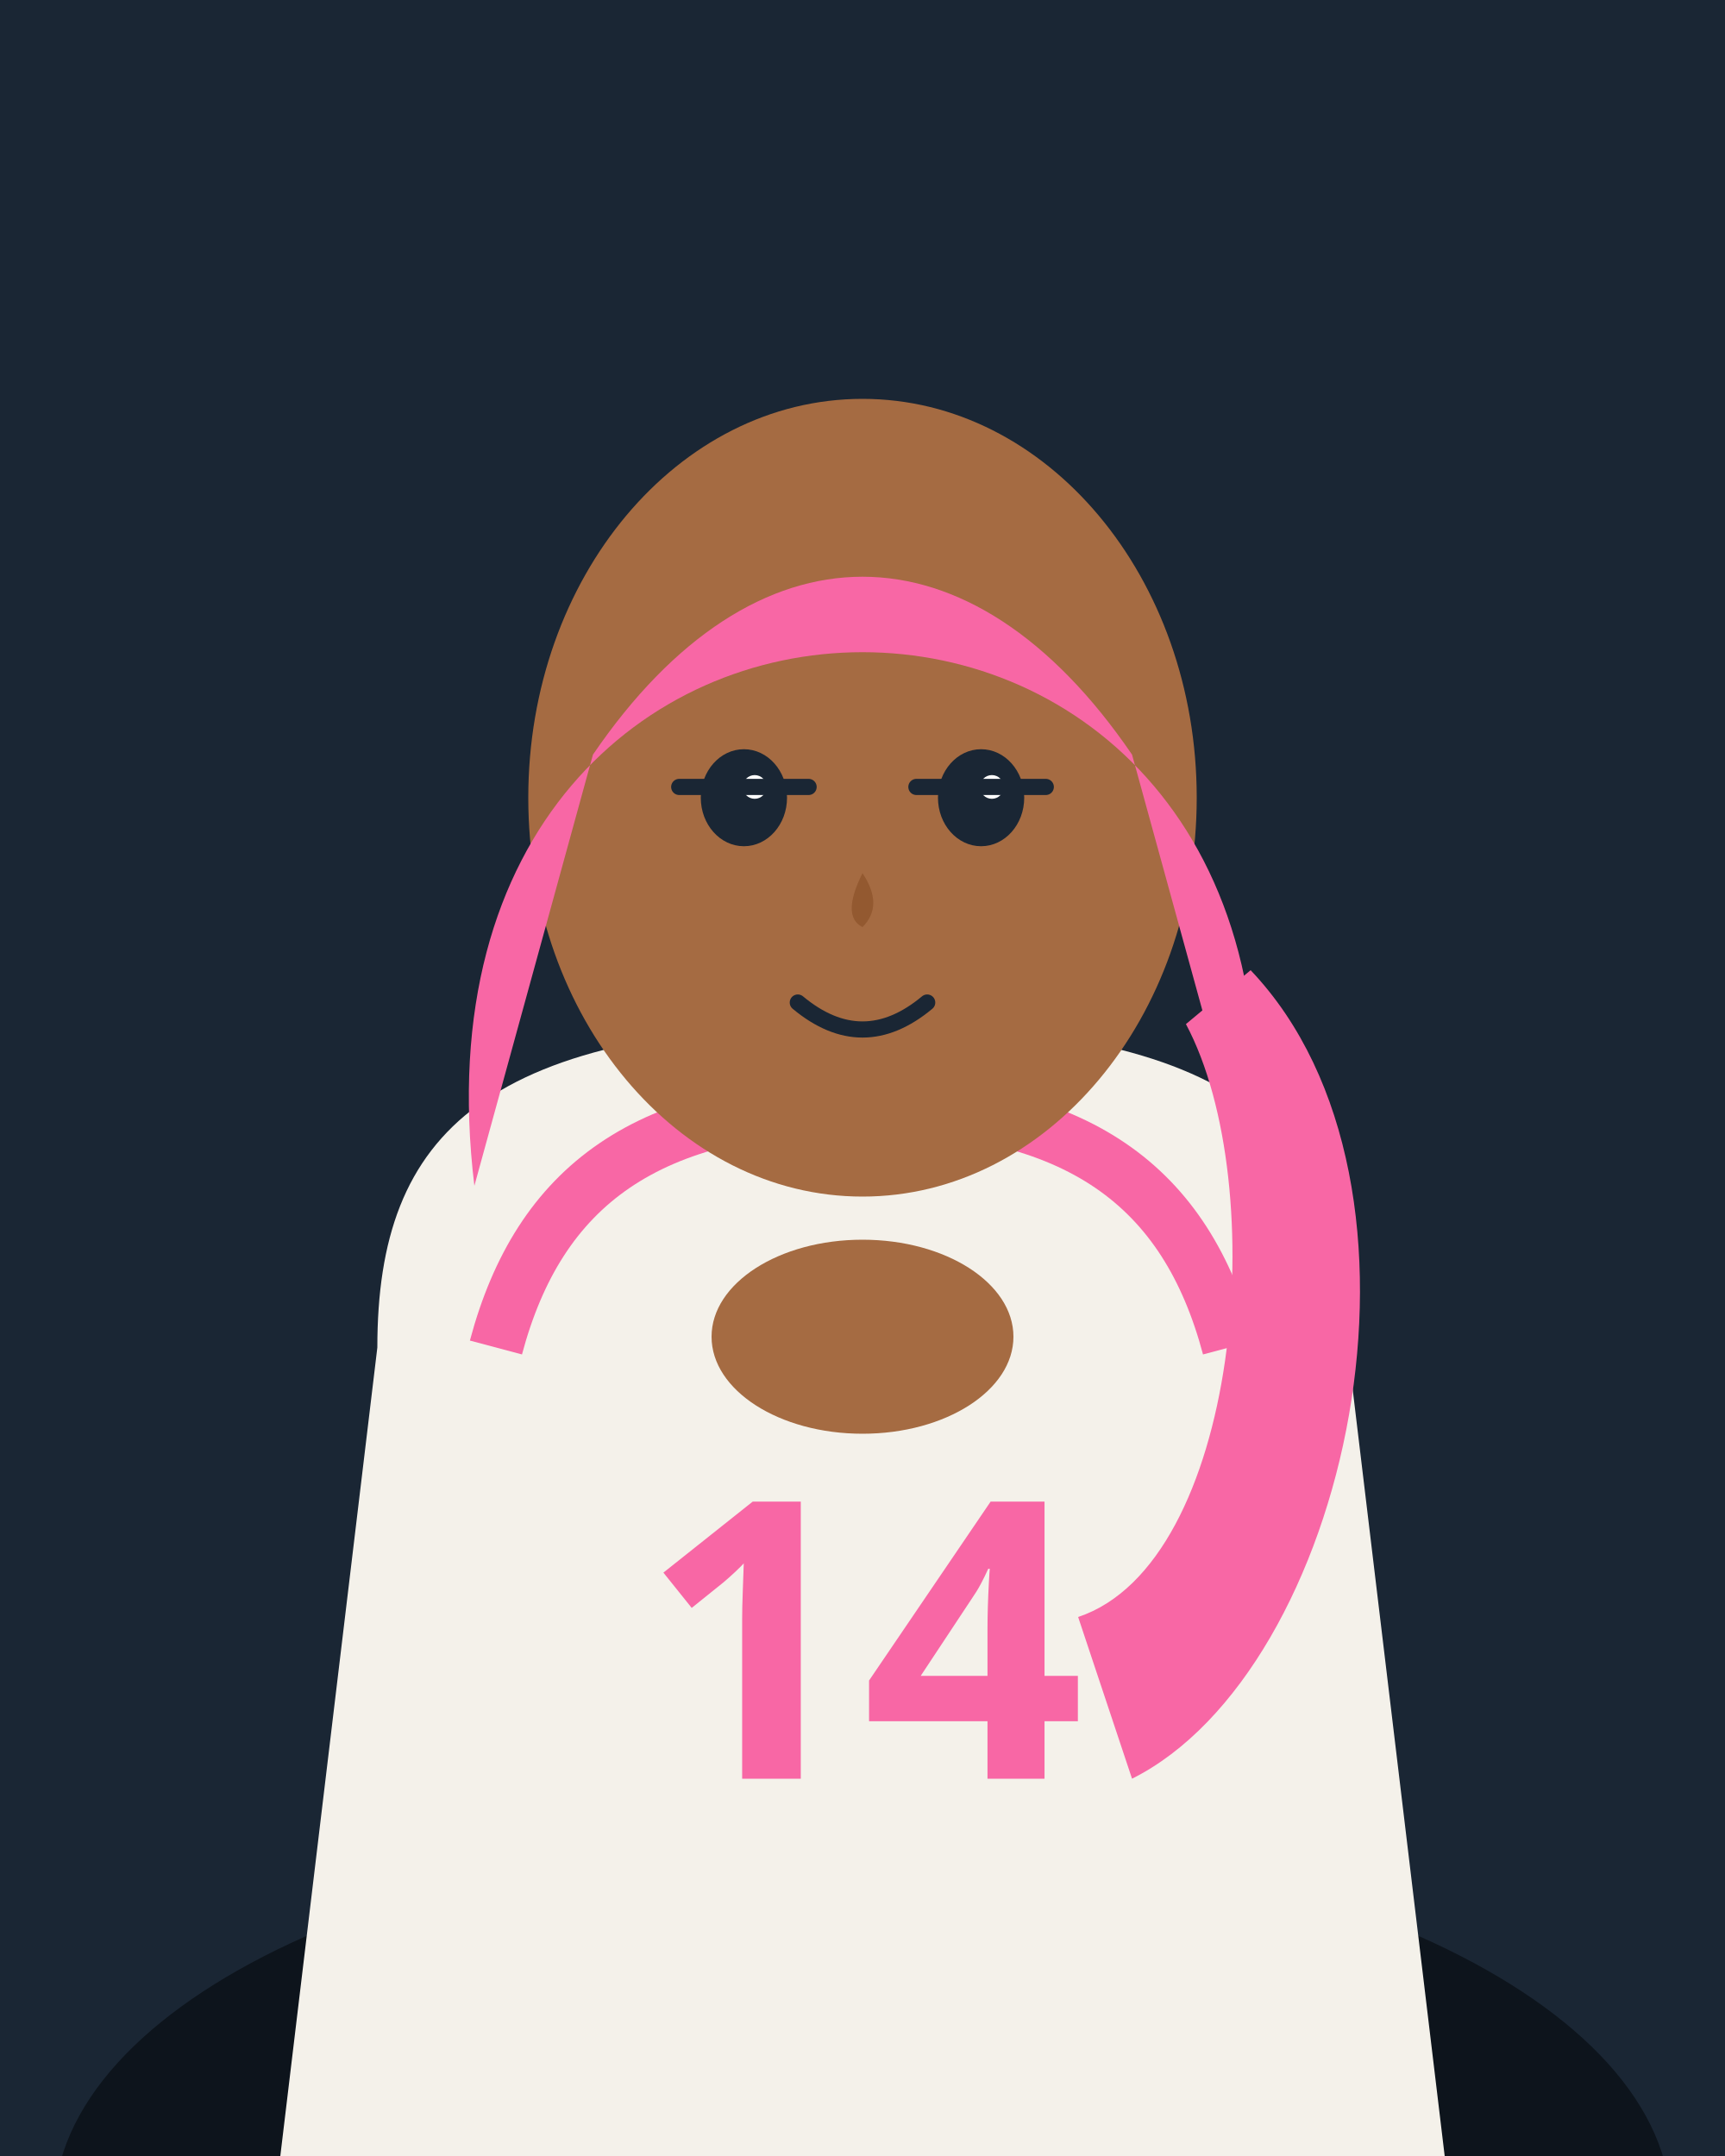
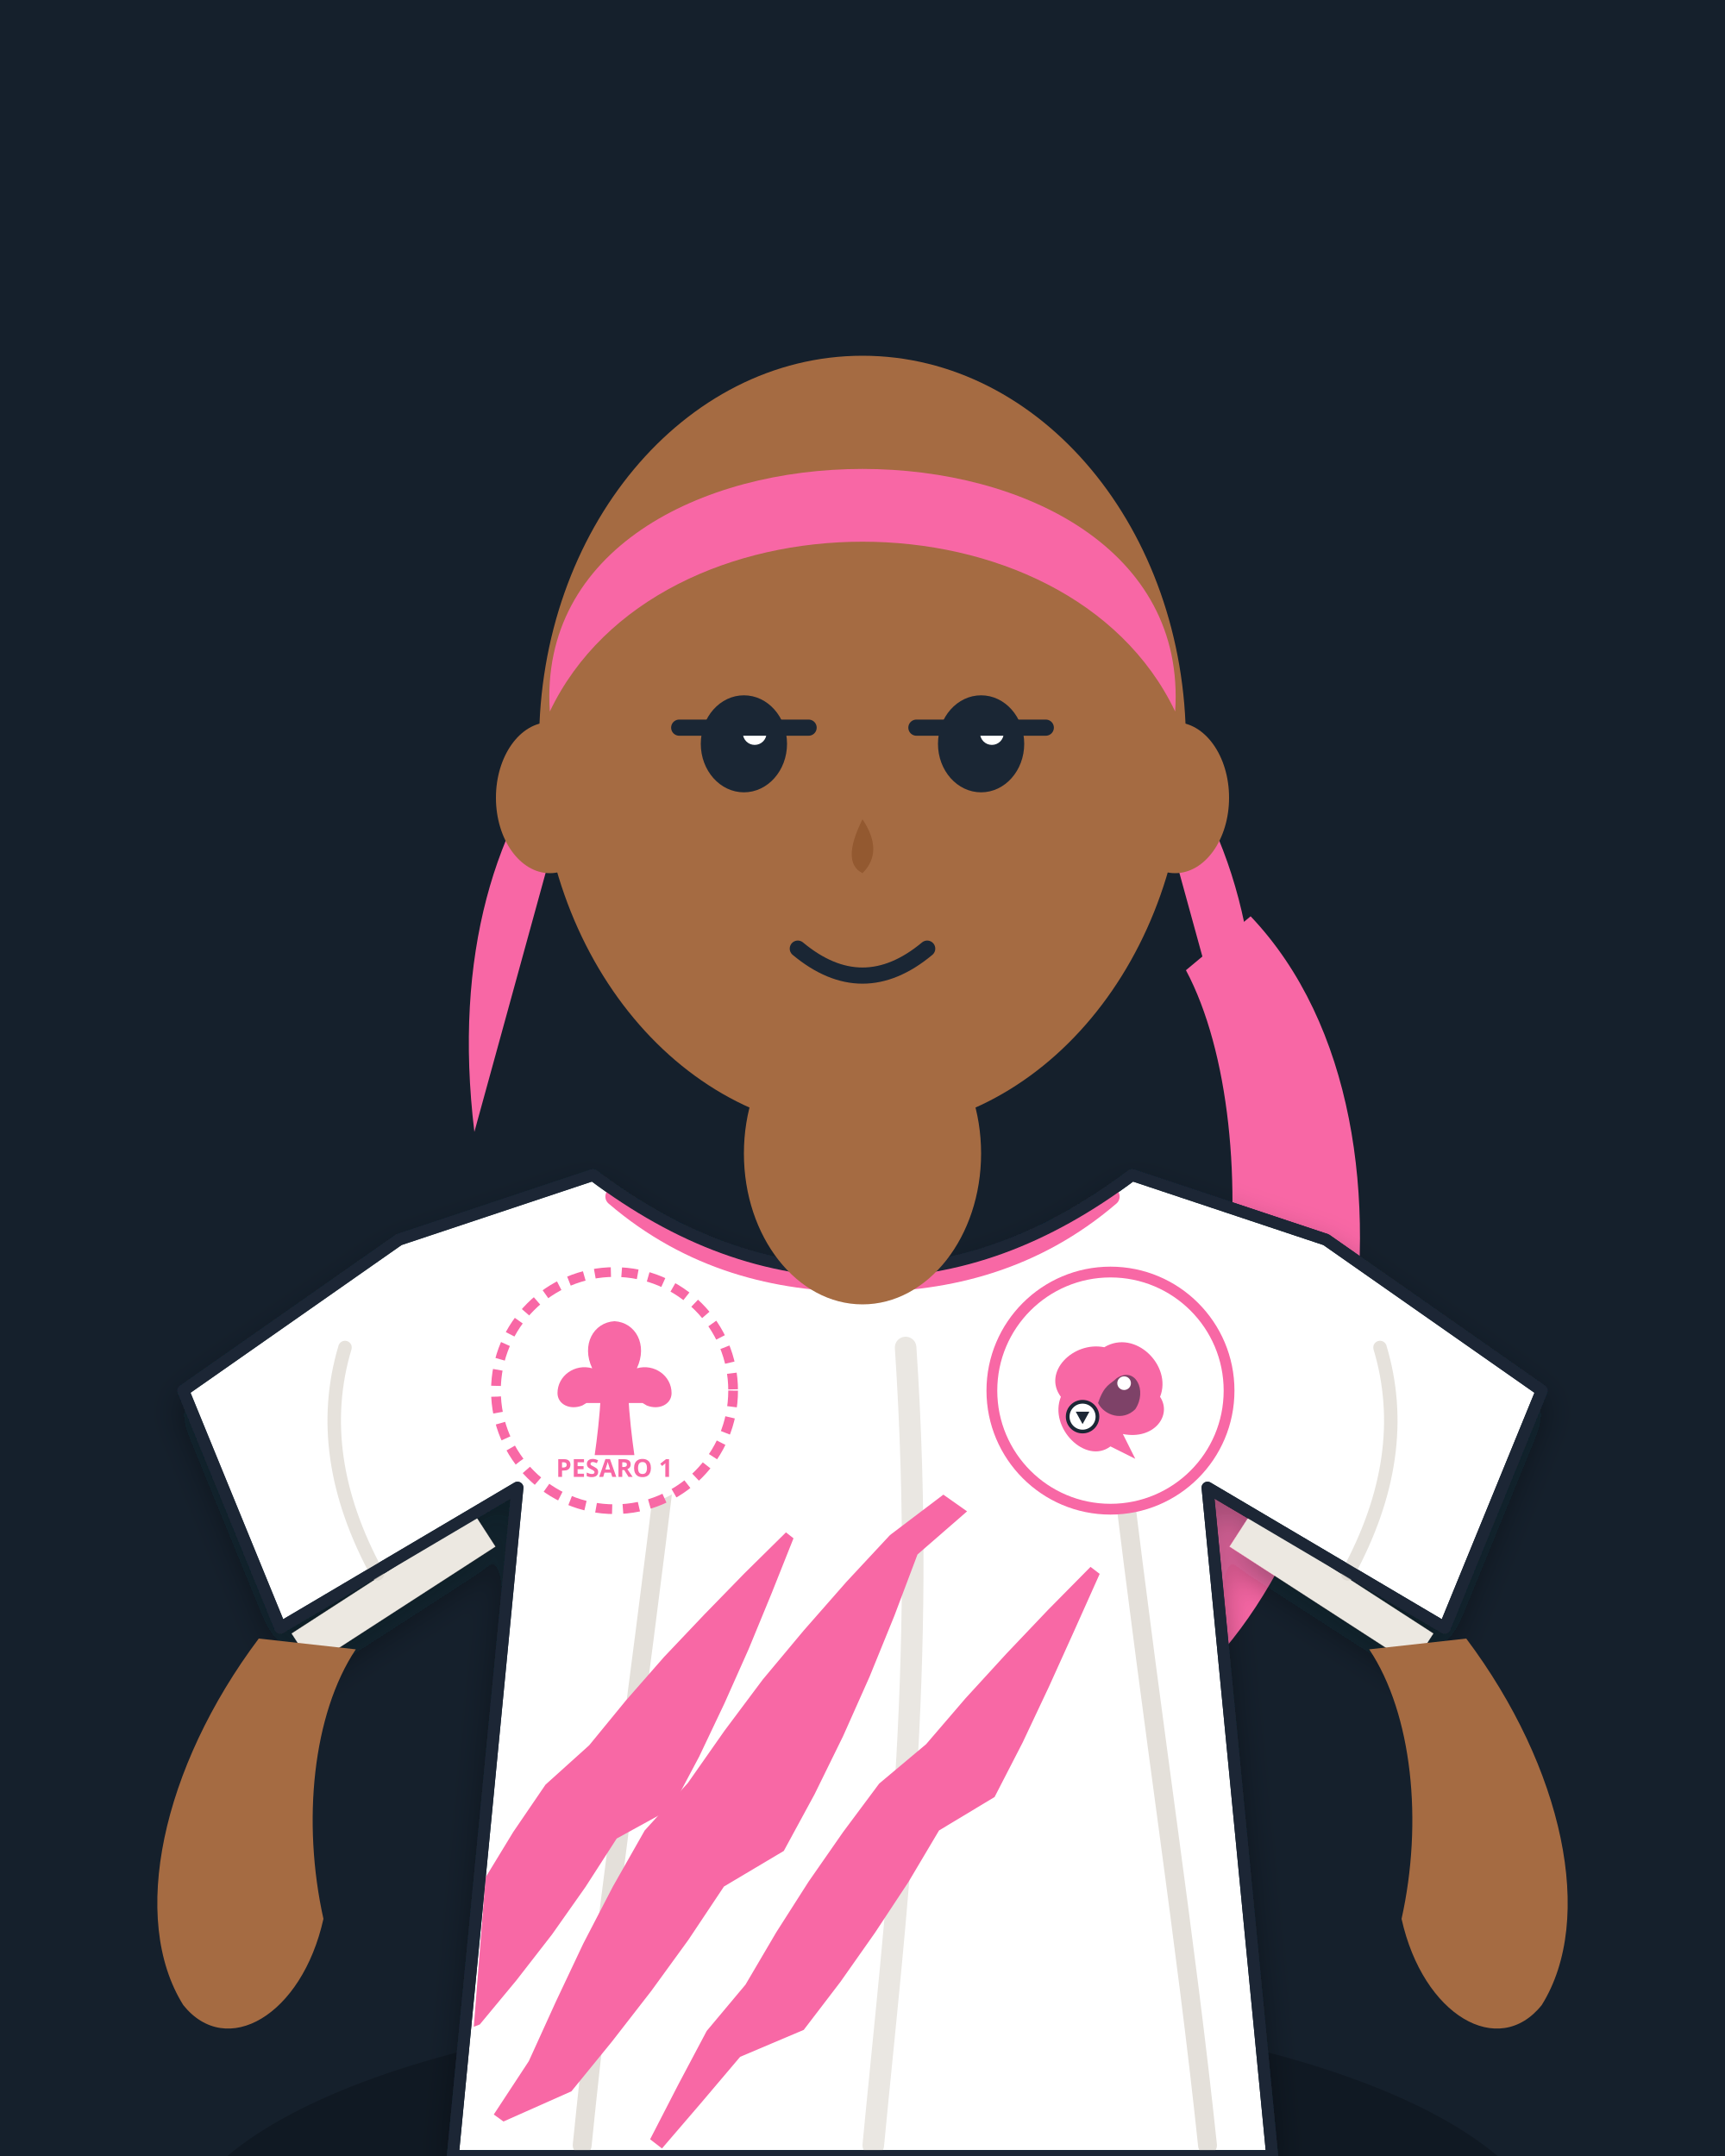
<svg xmlns="http://www.w3.org/2000/svg" viewBox="0 0 320 400" width="320" height="400" role="img" aria-label="">
-   <rect width="320" height="400" fill="#1a2634" />
-   <ellipse cx="160" cy="410" rx="150" ry="70" fill="#0d141c" />
-   <path d="M70 250 C70 210 90 190 160 190 C230 190 250 210 250 250 L268 400 L52 400 Z" fill="#f4f1ea" />
-   <path d="M92 250 C100 220 120 205 160 205 C200 205 220 220 228 250" fill="none" stroke="#f867a5" stroke-width="10" />
-   <text x="160" y="330" text-anchor="middle" font-family="ui-sans-serif, system-ui, sans-serif" font-size="72" font-weight="700" fill="#f867a5">14</text>
-   <ellipse cx="160" cy="248" rx="28" ry="18" fill="#a56b42" />
-   <ellipse cx="160" cy="148" rx="62" ry="74" fill="#a56b42" />
-   <ellipse cx="138" cy="148" rx="8" ry="9" fill="#1a2634" />
-   <ellipse cx="182" cy="148" rx="8" ry="9" fill="#1a2634" />
-   <circle cx="140" cy="146" r="2.2" fill="#ffffff" />
-   <circle cx="184" cy="146" r="2.2" fill="#ffffff" />
-   <path d="M150 146 H126" stroke="#1a2634" stroke-width="3" stroke-linecap="round" />
-   <path d="M170 146 H194" stroke="#1a2634" stroke-width="3" stroke-linecap="round" />
-   <path d="M160 162 q 4 6 0 10 q -4 -2 0 -10" fill="#935930" />
-   <path d="M148 186 Q160 196 172 186" fill="none" stroke="#1a2634" stroke-width="3" stroke-linecap="round" />
-   <path d="M88 220 C72 88 248 88 232 220 L210 140 C180 96 140 96 110 140 Z" fill="#f867a5" />
-   <path d="M232 180 C270 220 250 310 210 330 L200 300 C230 290 236 220 220 190 Z" fill="#f867a5" />
+   <defs>
+     <clipPath id="p-alice-14-torso">
+       <path d="M98 248 C120 240 140 246 160 246 C180 246 200 240 222 248 L234 400 L86 400 Z" />
+     </clipPath>
+     <linearGradient id="p-alice-14-shine" x1="0" y1="0" x2="1" y2="1">
+       <stop offset="0" stop-color="#ffffff" stop-opacity="0.28" />
+       <stop offset="0.45" stop-color="#ffffff" stop-opacity="0" />
+     </linearGradient>
+     <filter id="p-alice-14-soft" x="-10%" y="-10%" width="120%" height="120%">
+       <feDropShadow dx="0" dy="3" stdDeviation="3" flood-color="#0d141c" flood-opacity="0.35" />
+     </filter>
+   </defs>
+   <rect width="320" height="400" fill="#15202c" />
+   <ellipse cx="160" cy="418" rx="128" ry="46" fill="#0d141c" opacity="0.55" />
+   <path d="M88 210 C72 78 248 78 232 210 L210 130 C180 86 140 86 110 130 Z" fill="#f867a5" />
+   <path d="M232 170 C270 210 250 300 210 320 L200 290 C230 280 236 210 220 180 Z" fill="#f867a5" />
+   <g id="kit-body" filter="url(#p-alice-14-soft)">
+     <path d="M110 218 C126 230 142 236 160 236 C178 236 194 230 210 218 L246 230 L286 258 L268 302 L224 276 L236 400 L84 400 L96 276 L52 302 L34 258 L74 230 Z" fill="#ffffff" stroke="#1a2634" stroke-width="2.2" stroke-linejoin="round" />
+     <path d="M110 218 C126 230 142 236 160 236 C178 236 194 230 210 218 L246 230 L286 258 L268 302 L224 276 L236 400 L84 400 L96 276 L52 302 L34 258 L74 230 Z" fill="url(#p-alice-14-shine)" />
+     <path d="M56 306 L90 284" fill="none" stroke="#ece8e1" stroke-width="7" stroke-linecap="butt" />
+     <path d="M264 306 L230 284" fill="none" stroke="#ece8e1" stroke-width="7" stroke-linecap="butt" />
+     <path d="M114 222 C128 234 144 238 160 238 C176 238 192 234 206 222" fill="none" stroke="#f867a5" stroke-width="3.4" stroke-linecap="round" />
+     <path d="M124 268 C118 318 112 358 108 398" fill="none" stroke="#d8d3ca" stroke-width="3.5" stroke-linecap="round" opacity="0.7" />
+     <path d="M168 250 C172 310 166 356 162 398" fill="none" stroke="#d8d3ca" stroke-width="4" stroke-linecap="round" opacity="0.55" />
+     <path d="M208 272 C214 322 220 360 224 398" fill="none" stroke="#d8d3ca" stroke-width="3.5" stroke-linecap="round" opacity="0.7" />
+     <path d="M64 250 Q58 270 70 292" fill="none" stroke="#d8d3ca" stroke-width="2.5" stroke-linecap="round" opacity="0.65" />
+     <path d="M256 250 Q262 270 250 292" fill="none" stroke="#d8d3ca" stroke-width="2.5" stroke-linecap="round" opacity="0.65" />
+     <g clip-path="url(#p-alice-14-torso)" id="claw-slashes" fill="#f867a5">
+       <path d="M70.1 388.1L77.2 380.1L89.0 375.6L95.8 367.4L102.4 358.9L108.6 350.1L114.4 341.1L124.6 335.5L129.7 325.9L134.4 316.0L138.9 305.9L143.1 295.7L147.2 285.4L145.8 284.3L138.1 291.9L130.6 299.6L123.2 307.4L116.1 315.5L109.3 323.8L101.2 331.1L95.2 339.9L89.6 349.1L84.3 358.5L79.3 368.2L72.8 376.7L68.1 386.6Z" />
+       <path d="M93.4 393.6L106.0 388.0L113.5 378.8L120.8 369.4L127.7 359.9L134.3 350.0L145.4 343.4L151.1 332.9L156.4 322.1L161.3 311.1L165.9 299.8L170.2 288.4L179.4 280.4L175.0 277.3L165.1 284.8L157.0 293.5L149.1 302.5L141.5 311.6L134.4 321.1L127.6 330.8L119.6 339.6L113.7 350.0L108.2 360.6L103.1 371.4L98.1 382.4L91.6 392.3Z" />
+       <path d="M122.8 398.6L130.1 390.1L137.3 381.6L149.1 376.6L155.9 367.7L162.3 358.6L168.5 349.2L174.2 339.6L184.5 333.4L189.7 323.3L194.6 312.9L199.3 302.5L204.0 292.0L202.3 290.7L194.4 298.7L186.7 306.8L179.1 315.1L171.8 323.6L163.1 330.9L156.4 339.9L150.0 349.1L144.0 358.5L138.3 368.2L131.1 376.8L125.8 386.8L120.6 396.9Z" />
+     </g>
+     <g id="badge-agesci" transform="translate(114 258)">
+       <circle r="22" fill="#ffffff" stroke="#f867a5" stroke-width="1.8" stroke-dasharray="3 2" />
+       <g transform="scale(1.15)">
+         <path fill="#f867a5" d="M0 -11.2 C3.4 -11 5.4 -7.4 3.6 -3.6 C6.4 -4.4 9.2 -2.4 9.2 0.4 C9.2 2.2 7.2 3.2 5.2 2.4 L2.2 0.6 C2.4 4.2 2.8 7.6 3.2 10.4 H-3.2 C-2.8 7.6 -2.4 4.2 -2.2 0.6 L-5.2 2.4 C-7.2 3.2 -9.2 2.2 -9.2 0.4 C-9.2 -2.4 -6.4 -4.4 -3.6 -3.6 C-5.4 -7.4 -3.4 -11 0 -11.2 Z M-5.6 0.2 H5.6 V2 H-5.6 Z" />
+       </g>
+       <text x="0" y="16" text-anchor="middle" font-size="4.6" font-family="ui-sans-serif, system-ui, sans-serif" font-weight="700" fill="#f867a5">PESARO 1</text>
+     </g>
+     <g id="badge-sacchos" transform="translate(206 258)">
+       <circle r="22" fill="#ffffff" stroke="#f867a5" stroke-width="2" />
+       <g transform="scale(1.15)">
+         <path fill="#f867a5" d="M-1 -7 C4 -10 10 -4 8 1 C10 4 7 8 2 7 L4 11 L0 9 C-4 12 -10 6 -8 1 C-11 -3 -6 -8 -1 -7 Z" />
+         <path fill="#1a2634" d="M1 -2 C4 -4 6 0 4 3 C2 5 -1 4 -2 2 C-1 -1 0 -1 1 -2 Z" opacity="0.55" />
+         <circle cx="2.2" cy="-1.2" r="1.1" fill="#ffffff" />
+         <circle cx="-4.5" cy="4.2" r="2.4" fill="#ffffff" stroke="#1a2634" stroke-width="0.6" />
+         <path fill="#1a2634" d="M-5.6 3.4 L-3.4 3.4 L-4.5 5.4 Z" />
+       </g>
+     </g>
+     <path d="M110 218 C126 230 142 236 160 236 C178 236 194 230 210 218 L246 230 L286 258 L268 302 L224 276 L236 400 L84 400 L96 276 L52 302 L34 258 L74 230 Z" fill="none" stroke="#1a2634" stroke-width="2.2" stroke-linejoin="round" />
+   </g>
+   <path d="M48 304 C30 328 24 356 34 372 C42 382 56 374 60 356 C56 338 58 318 66 306 Z" fill="#a56b42" />
+   <path d="M272 304 C290 328 296 356 286 372 C278 382 264 374 260 356 C264 338 262 318 254 306 Z" fill="#a56b42" />
+   <ellipse cx="160" cy="214" rx="22" ry="28" fill="#a56b42" />
+   <ellipse cx="102" cy="148" rx="10" ry="14" fill="#a56b42" />
+   <ellipse cx="218" cy="148" rx="10" ry="14" fill="#a56b42" />
+   <ellipse cx="160" cy="138" rx="60" ry="72" fill="#a56b42" />
+   <ellipse cx="138" cy="138" rx="8" ry="9" fill="#1a2634" />
+   <ellipse cx="182" cy="138" rx="8" ry="9" fill="#1a2634" />
+   <circle cx="140" cy="136" r="2.2" fill="#ffffff" />
+   <circle cx="184" cy="136" r="2.2" fill="#ffffff" />
+   <path d="M150 135 H126" stroke="#1a2634" stroke-width="3" stroke-linecap="round" />
+   <path d="M170 135 H194" stroke="#1a2634" stroke-width="3" stroke-linecap="round" />
+   <path d="M160 152 q 4 6 0 10 q -4 -2 0 -10" fill="#935930" />
+   <path d="M148 176 Q160 186 172 176" fill="none" stroke="#1a2634" stroke-width="3" stroke-linecap="round" />
+   <path d="M102 132 C98 72 222 72 218 132 C198 90 122 90 102 132 Z" fill="#f867a5" />
</svg>
